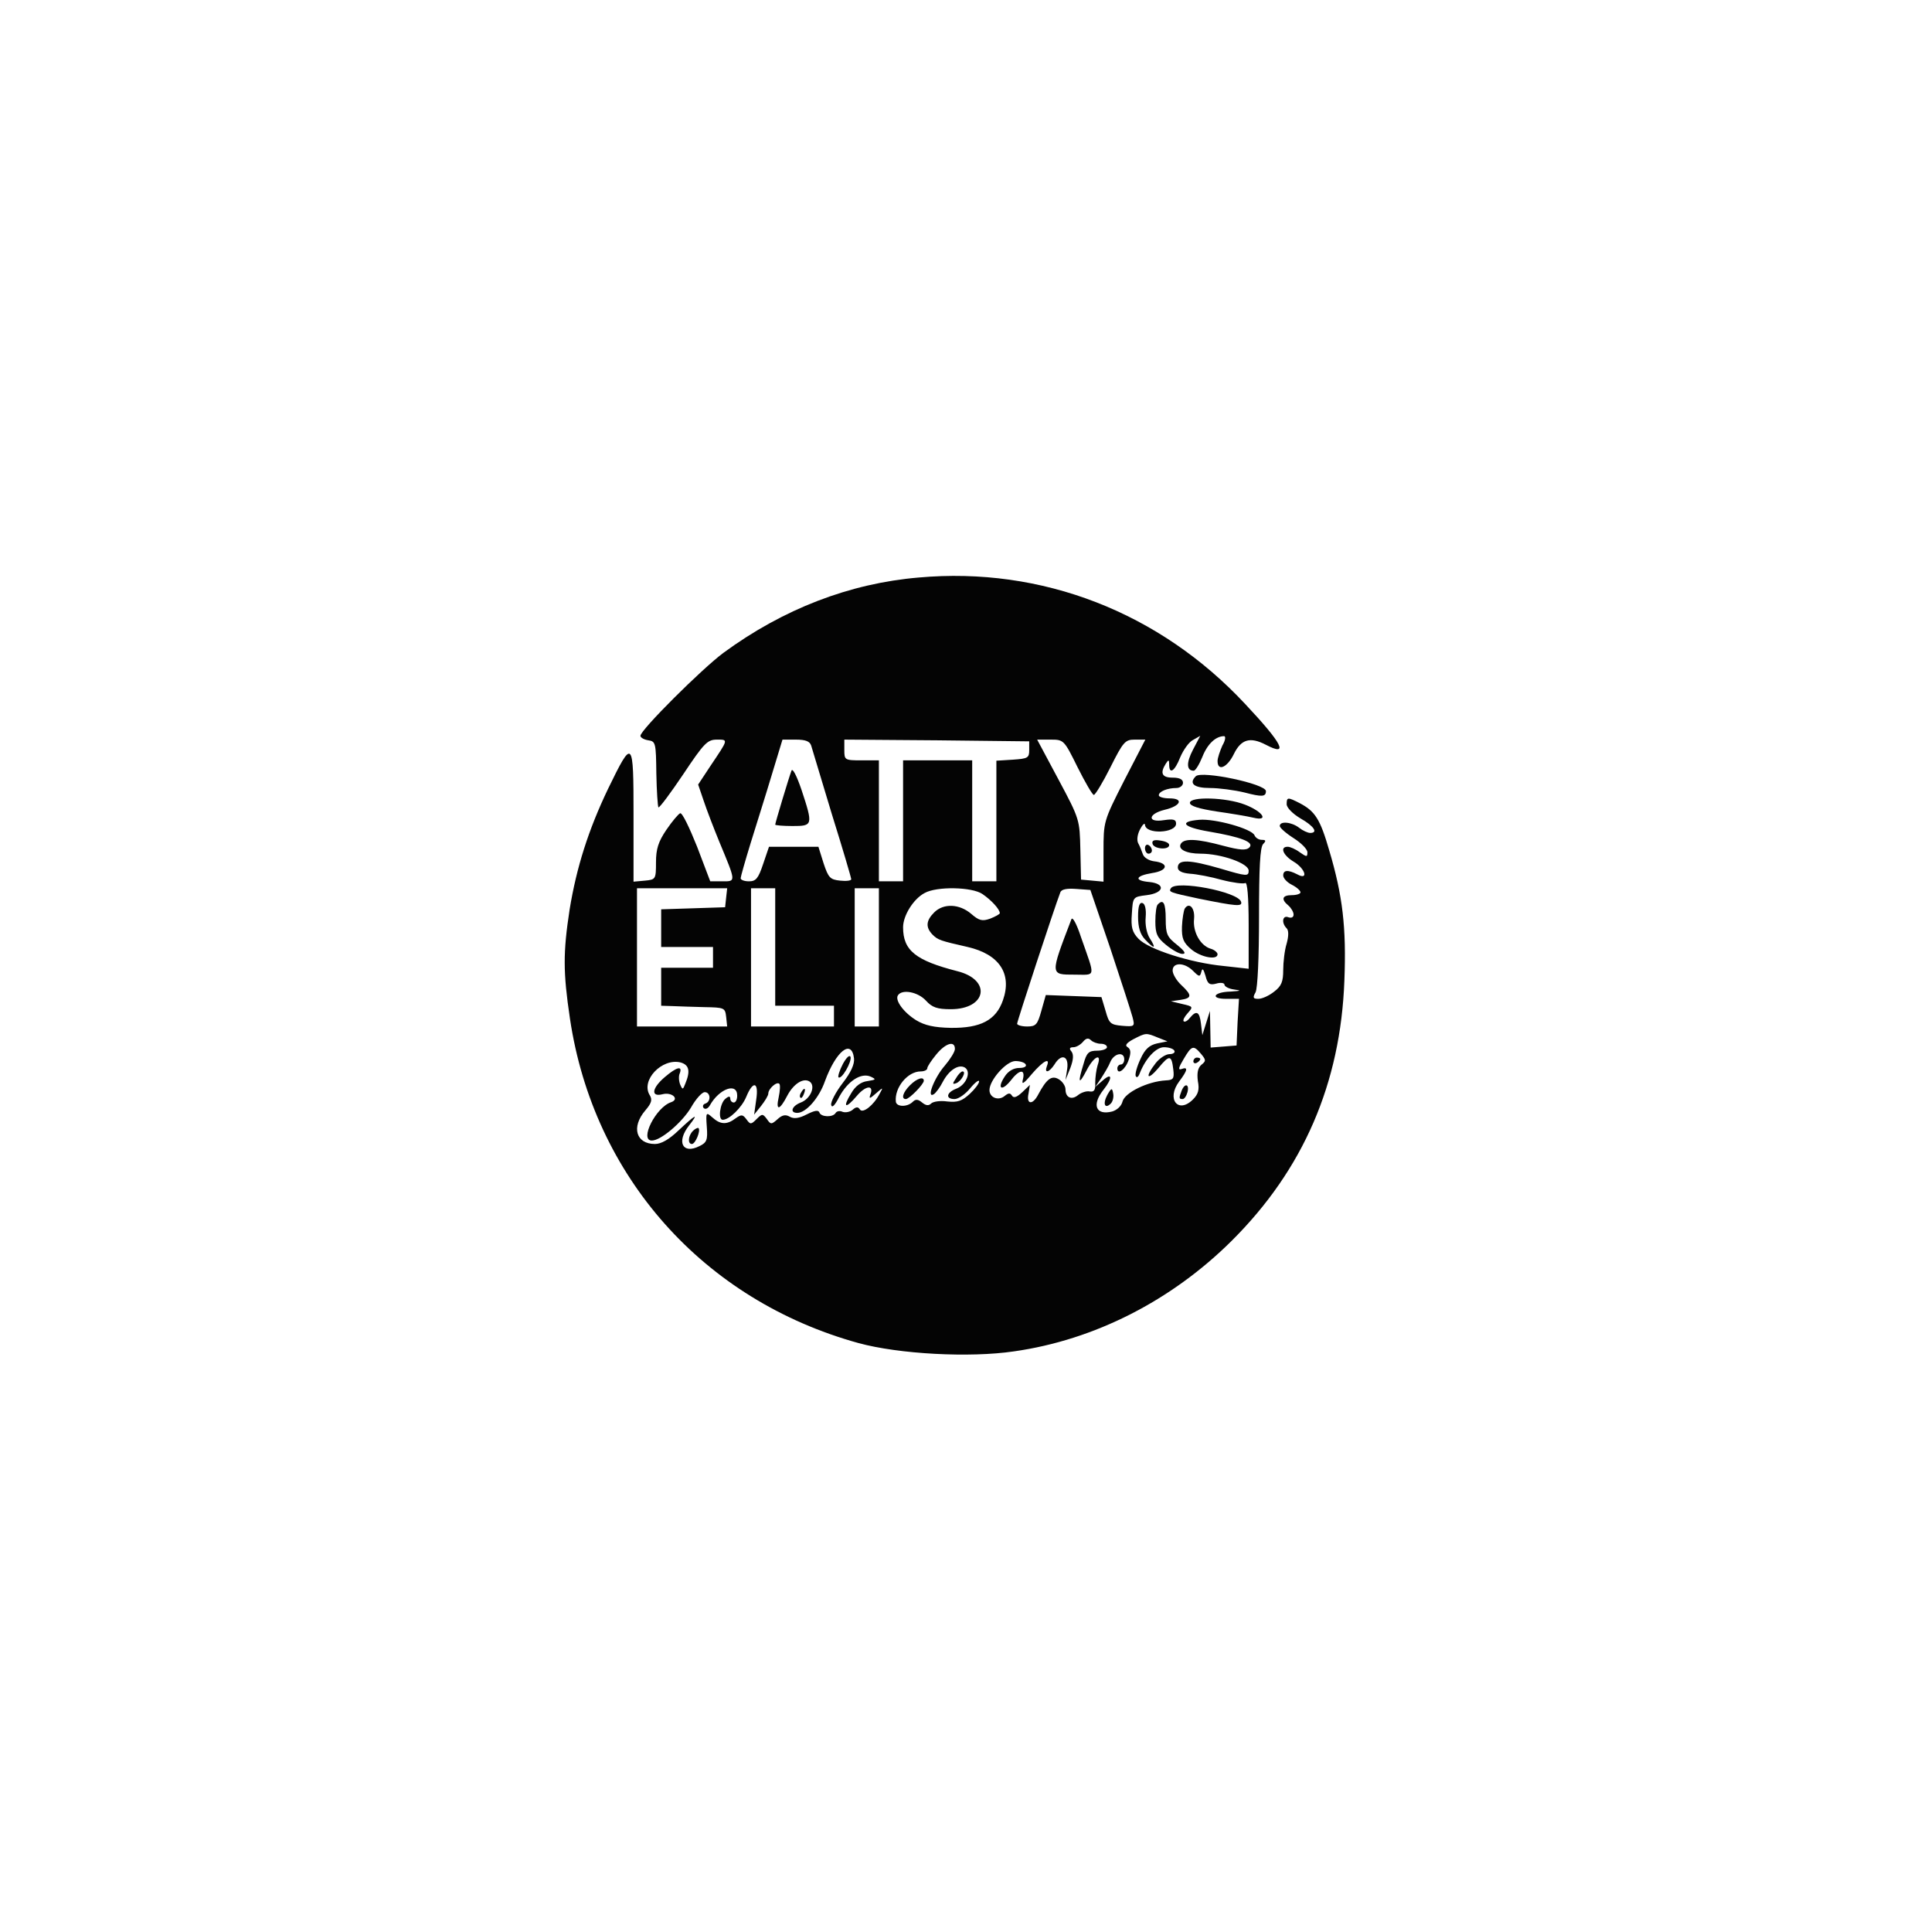
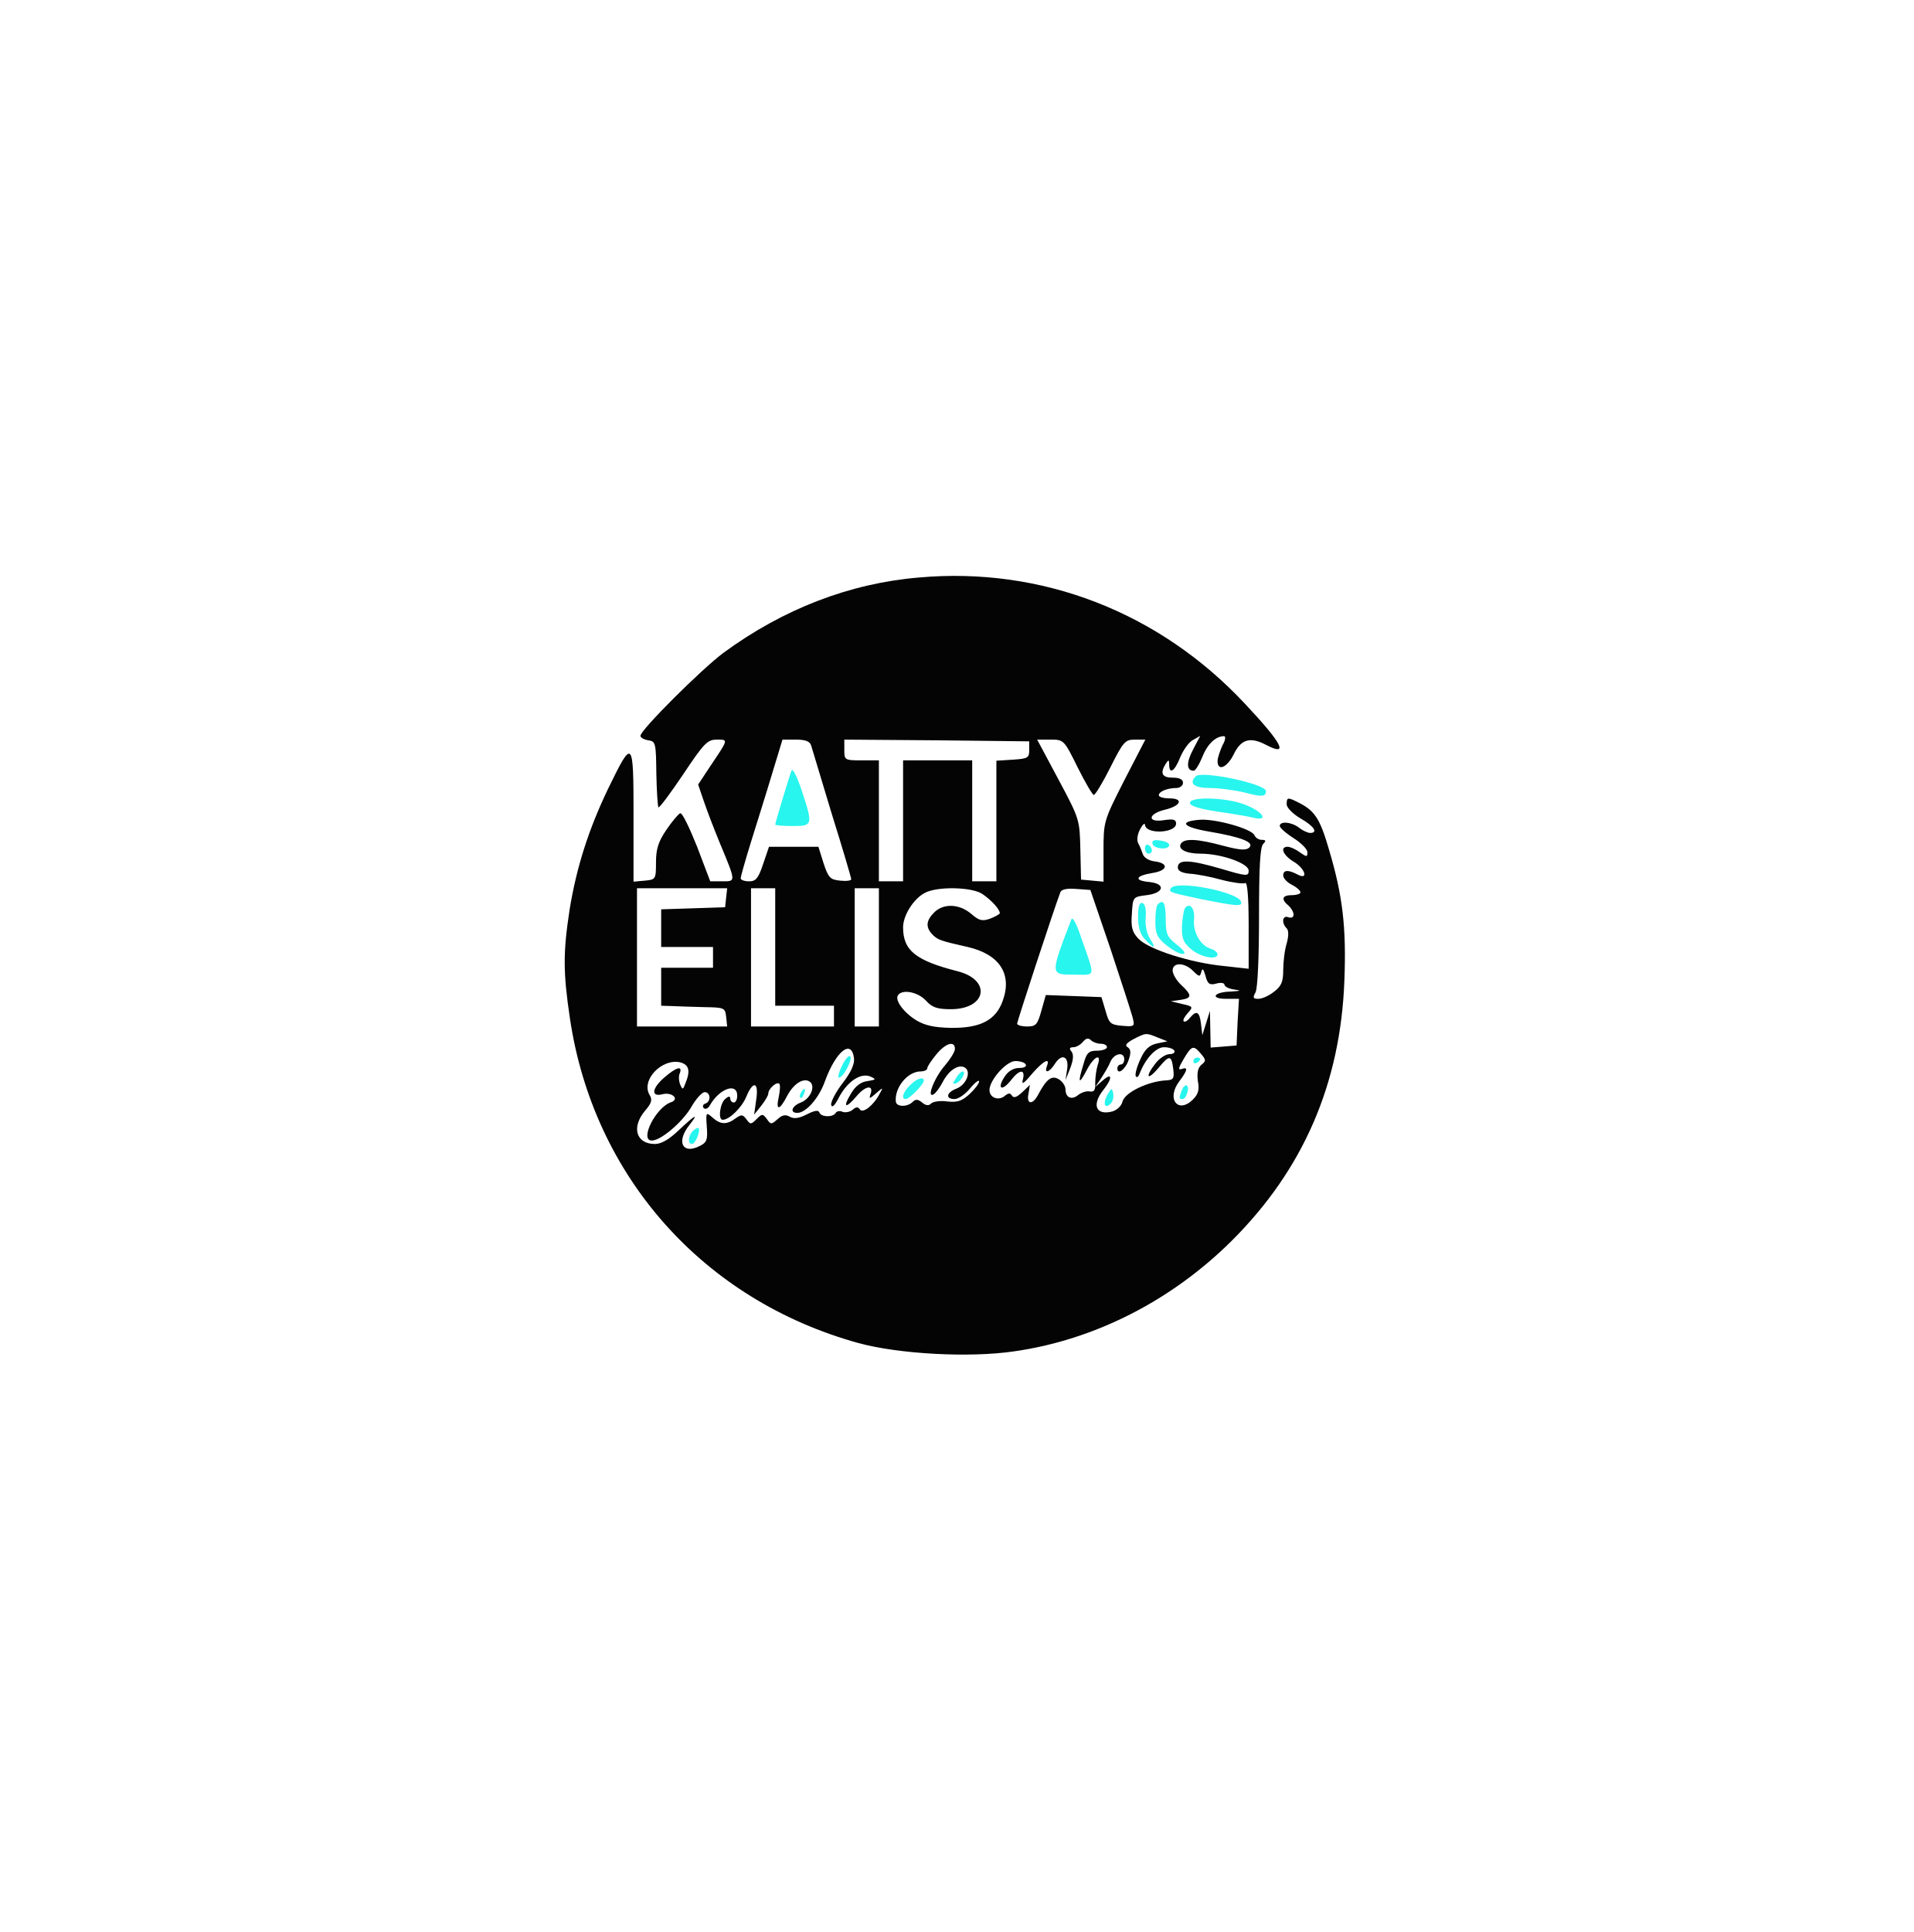
<svg xmlns="http://www.w3.org/2000/svg" version="1.0" width="207pt" height="209pt" viewBox="0 0 447 559" preserveAspectRatio="xMidYMid meet">
-   <g transform="translate(0,559) scale(0.1,-0.1)" fill="#040404" stroke="none">
-     <path d="M2125 3919 c-200 -17 -392 -91 -565 -218 -62 -46 -240 -223 -240 -240 0 -5 10 -11 23 -13 21 -3 22 -8 23 -96 1 -51 4 -95 6 -98 3 -2 35 41 72 96 60 90 70 100 97 100 34 0 34 2 -19 -77 l-35 -53 16 -47 c9 -27 29 -79 45 -118 49 -118 49 -115 9 -115 l-35 0 -38 100 c-22 55 -43 99 -49 97 -5 -2 -23 -23 -40 -48 -23 -34 -30 -55 -30 -94 0 -49 -1 -50 -32 -53 l-33 -3 0 192 c0 222 -2 224 -74 76 -56 -117 -91 -226 -111 -349 -19 -124 -19 -181 1 -315 68 -457 386 -815 835 -939 117 -32 322 -43 450 -24 233 33 456 147 630 320 207 206 315 455 326 753 6 154 -5 246 -44 377 -26 90 -41 113 -85 136 -35 18 -38 18 -38 -3 0 -10 18 -28 40 -41 39 -22 52 -42 28 -42 -7 0 -22 7 -32 15 -22 17 -56 20 -56 5 0 -5 18 -21 40 -35 22 -14 40 -32 40 -41 0 -14 -2 -14 -22 0 -12 9 -28 16 -35 16 -24 0 -13 -25 17 -43 34 -20 44 -55 11 -37 -27 14 -41 13 -41 -3 0 -8 11 -20 25 -27 14 -7 25 -17 25 -22 0 -4 -11 -8 -25 -8 -28 0 -32 -12 -10 -30 8 -7 15 -19 15 -26 0 -8 -6 -11 -15 -8 -17 7 -21 -16 -5 -32 6 -6 6 -22 0 -44 -6 -19 -10 -54 -10 -77 0 -33 -5 -46 -26 -62 -15 -12 -35 -21 -46 -21 -15 0 -17 3 -8 19 6 12 10 101 10 218 0 142 3 202 12 211 9 9 8 12 -4 12 -9 0 -18 6 -21 13 -7 19 -115 49 -160 45 -60 -5 -48 -21 28 -34 94 -16 132 -31 117 -46 -9 -9 -27 -8 -76 5 -74 20 -112 22 -122 6 -10 -16 15 -29 57 -29 60 0 139 -28 139 -49 0 -17 -5 -17 -82 6 -90 26 -123 27 -123 3 0 -10 12 -16 35 -18 19 -1 61 -9 93 -18 31 -8 62 -12 67 -9 6 4 10 -39 10 -121 l0 -127 -72 8 c-95 9 -218 48 -247 79 -18 19 -22 33 -19 72 3 49 3 49 43 54 50 6 56 33 8 38 -46 4 -41 18 8 26 46 7 49 29 5 34 -15 2 -29 11 -32 20 -3 9 -9 24 -14 33 -4 9 -2 25 6 40 7 13 13 19 14 13 1 -29 90 -25 90 3 0 12 -8 14 -35 10 -49 -8 -47 18 2 30 47 11 56 33 14 33 -17 0 -31 4 -31 9 0 11 25 21 51 21 10 0 19 7 19 15 0 10 -10 15 -30 15 -31 0 -37 13 -20 40 8 13 10 12 10 -2 0 -30 16 -20 32 21 9 21 25 44 37 50 l21 12 -21 -40 c-20 -38 -19 -61 2 -61 5 0 16 18 25 40 15 38 39 60 63 60 5 0 4 -12 -5 -27 -7 -16 -14 -36 -14 -45 0 -31 28 -19 47 20 21 43 47 51 93 27 67 -35 49 2 -60 118 -248 266 -589 398 -945 366z m-311 -486 c3 -10 30 -99 60 -199 31 -99 56 -184 56 -188 0 -4 -14 -6 -32 -4 -29 3 -34 8 -48 50 l-15 48 -72 0 -71 0 -17 -50 c-14 -42 -21 -50 -41 -50 -13 0 -24 4 -24 9 0 4 13 50 29 102 16 52 44 140 61 197 l31 102 39 0 c28 0 40 -5 44 -17z m631 -13 c0 -23 -4 -25 -47 -28 l-48 -3 0 -175 0 -174 -35 0 -35 0 0 175 0 175 -100 0 -100 0 0 -175 0 -175 -35 0 -35 0 0 175 0 175 -50 0 c-49 0 -50 1 -50 30 l0 30 268 -2 267 -3 0 -25z m140 -50 c22 -44 43 -80 47 -80 4 0 26 36 48 80 37 74 43 80 70 80 l31 0 -61 -118 c-60 -118 -60 -119 -60 -206 l0 -87 -32 3 -33 3 -2 87 c-2 86 -2 88 -63 202 l-62 116 39 0 c38 0 39 -1 78 -80z m-1017 -377 l-3 -28 -92 -3 -93 -3 0 -54 0 -55 75 0 75 0 0 -30 0 -30 -75 0 -75 0 0 -55 0 -55 33 -1 c17 -1 59 -2 92 -3 58 -1 60 -2 63 -28 l3 -28 -130 0 -131 0 0 200 0 200 131 0 130 0 -3 -27z m142 -143 l0 -170 85 0 85 0 0 -30 0 -30 -120 0 -120 0 0 200 0 200 35 0 35 0 0 -170z m300 -30 l0 -200 -35 0 -35 0 0 200 0 200 35 0 35 0 0 -200z m300 183 c26 -18 49 -43 50 -55 0 -3 -13 -10 -28 -16 -23 -8 -32 -6 -55 14 -34 29 -80 31 -107 4 -24 -24 -25 -43 -5 -64 16 -16 23 -18 102 -36 91 -21 129 -77 102 -154 -20 -58 -65 -81 -151 -80 -48 1 -75 7 -100 22 -37 23 -62 58 -53 72 12 19 58 10 81 -15 18 -20 33 -25 72 -25 104 0 119 85 19 110 -121 31 -157 60 -157 127 0 34 30 82 62 99 35 20 138 18 168 -3z m370 -158 c31 -93 60 -183 64 -198 7 -27 6 -28 -30 -25 -34 3 -38 7 -48 43 l-12 40 -80 3 -81 3 -13 -46 c-11 -40 -16 -45 -41 -45 -16 0 -29 4 -29 8 0 7 108 336 125 380 3 9 19 12 46 10 l41 -3 58 -170z m239 -64 c18 -18 20 -18 24 -3 3 12 6 9 12 -11 6 -24 12 -28 31 -23 13 4 24 2 24 -3 0 -5 12 -12 28 -14 22 -3 20 -4 -10 -6 -49 -1 -61 -21 -13 -21 l37 0 -4 -67 -3 -68 -37 -3 -38 -3 -1 53 -1 53 -11 -35 -11 -35 -4 33 c-4 35 -13 40 -32 17 -7 -9 -15 -13 -18 -10 -3 3 2 13 12 24 16 18 15 19 -16 26 l-33 8 28 4 c33 5 34 13 2 43 -14 13 -25 32 -25 42 0 24 34 24 59 -1z m-102 -193 l28 -11 -30 -6 c-22 -5 -35 -16 -48 -45 -10 -21 -16 -43 -14 -49 3 -7 8 -3 12 8 17 43 47 75 70 75 13 0 27 -4 30 -10 3 -5 -3 -10 -14 -10 -11 0 -29 -12 -40 -26 -32 -41 -25 -53 8 -14 32 39 38 38 43 -5 3 -26 0 -30 -22 -31 -52 -3 -118 -35 -125 -61 -3 -13 -16 -25 -30 -29 -47 -12 -60 19 -25 63 27 34 25 51 -2 27 l-22 -19 17 25 c9 14 22 35 27 48 11 25 40 30 40 7 0 -8 -4 -15 -10 -15 -5 0 -10 -5 -10 -11 0 -21 24 -3 33 25 7 20 6 30 -3 36 -9 5 -4 12 16 23 37 19 37 19 71 5z m-165 -18 c10 0 18 -4 18 -10 0 -5 -13 -10 -28 -10 -25 0 -31 -6 -40 -39 -17 -55 -14 -62 9 -18 21 41 45 52 32 15 -4 -13 -7 -36 -7 -51 1 -21 -3 -27 -16 -25 -9 2 -24 -3 -33 -10 -19 -16 -37 -8 -37 16 0 10 -9 23 -19 29 -21 13 -36 1 -60 -44 -16 -31 -35 -29 -28 3 l4 25 -22 -21 c-16 -15 -25 -18 -30 -10 -5 8 -10 8 -21 -1 -18 -15 -44 -5 -44 17 0 29 49 84 75 84 13 0 27 -4 30 -10 3 -6 -5 -10 -19 -10 -16 0 -32 -9 -42 -25 -23 -35 -9 -44 17 -12 25 33 43 35 36 5 -5 -18 1 -15 26 15 33 38 54 49 43 22 -8 -22 7 -18 22 5 20 33 42 25 37 -12 l-5 -33 14 35 c9 24 10 39 3 48 -7 8 -5 12 6 12 8 0 20 7 27 15 9 11 16 13 24 5 5 -5 18 -10 28 -10z m-422 -15 c0 -8 -13 -29 -29 -48 -30 -34 -55 -97 -32 -83 6 4 18 20 26 36 18 34 46 52 64 41 19 -12 4 -50 -25 -61 -29 -11 -32 -30 -5 -30 11 0 31 14 45 31 14 17 26 26 26 20 0 -6 -12 -22 -27 -36 -23 -21 -35 -25 -65 -22 -20 3 -41 0 -47 -6 -7 -7 -15 -6 -26 3 -12 10 -19 10 -27 2 -16 -16 -48 -15 -49 1 -4 40 34 87 72 87 10 0 19 4 19 9 0 5 12 23 26 40 27 33 54 41 54 16z m-292 -27 c2 -17 -9 -41 -33 -72 -20 -26 -35 -55 -33 -63 2 -10 11 -1 23 23 25 46 63 71 91 59 17 -8 16 -9 -9 -13 -18 -2 -35 -14 -47 -35 -26 -42 -17 -47 16 -8 26 31 51 33 39 3 -4 -12 -1 -11 16 4 22 19 22 19 11 -1 -17 -33 -49 -58 -57 -45 -5 8 -11 8 -21 -1 -7 -6 -20 -9 -29 -6 -8 4 -17 2 -20 -3 -8 -14 -43 -12 -47 1 -3 8 -14 6 -36 -5 -23 -12 -38 -14 -50 -7 -12 7 -22 5 -35 -7 -18 -16 -20 -16 -31 0 -12 16 -14 16 -30 0 -16 -16 -18 -16 -29 -1 -11 15 -15 15 -32 3 -25 -19 -44 -18 -67 3 -18 16 -19 15 -16 -27 3 -38 0 -46 -21 -56 -49 -25 -68 12 -30 60 29 37 19 32 -30 -14 -28 -27 -51 -40 -69 -40 -55 0 -69 49 -28 97 18 21 21 31 13 44 -27 43 35 108 89 95 25 -7 29 -25 14 -61 -7 -18 -8 -19 -15 -3 -4 10 -5 25 -1 33 8 22 -9 18 -43 -11 -38 -32 -42 -59 -7 -50 27 7 50 -14 25 -23 -44 -14 -93 -111 -56 -111 26 0 87 52 113 95 14 25 32 45 40 45 17 0 19 -27 2 -33 -7 -2 -9 -8 -5 -13 5 -5 13 -1 18 8 27 48 79 67 79 28 0 -11 -4 -20 -10 -20 -5 0 -10 5 -10 11 0 8 -5 8 -15 -1 -15 -13 -21 -60 -7 -60 19 0 55 35 68 66 20 49 37 44 29 -8 l-6 -43 20 25 c11 14 21 30 21 36 0 14 25 36 32 28 3 -3 2 -20 -2 -39 -9 -40 3 -38 25 5 18 34 46 52 64 41 19 -12 4 -50 -25 -61 -26 -10 -33 -30 -10 -30 25 0 63 43 80 92 32 87 77 123 84 66z m1004 13 c15 -18 15 -21 1 -32 -10 -9 -13 -23 -10 -47 5 -25 1 -38 -14 -53 -43 -43 -78 1 -40 52 25 33 26 43 7 36 -11 -4 -9 4 6 29 23 39 28 41 50 15z" />
+   <g transform="translate(0,559) scale(0.1,-0.1)" fill="#27F5EE" stroke="none">
+     <g fill="#040404">
+       <path d="M2125 3919 c-200 -17 -392 -91 -565 -218 -62 -46 -240 -223 -240 -240 0 -5 10 -11 23 -13 21 -3 22 -8 23 -96 1 -51 4 -95 6 -98 3 -2 35 41 72 96 60 90 70 100 97 100 34 0 34 2 -19 -77 l-35 -53 16 -47 c9 -27 29 -79 45 -118 49 -118 49 -115 9 -115 l-35 0 -38 100 c-22 55 -43 99 -49 97 -5 -2 -23 -23 -40 -48 -23 -34 -30 -55 -30 -94 0 -49 -1 -50 -32 -53 l-33 -3 0 192 c0 222 -2 224 -74 76 -56 -117 -91 -226 -111 -349 -19 -124 -19 -181 1 -315 68 -457 386 -815 835 -939 117 -32 322 -43 450 -24 233 33 456 147 630 320 207 206 315 455 326 753 6 154 -5 246 -44 377 -26 90 -41 113 -85 136 -35 18 -38 18 -38 -3 0 -10 18 -28 40 -41 39 -22 52 -42 28 -42 -7 0 -22 7 -32 15 -22 17 -56 20 -56 5 0 -5 18 -21 40 -35 22 -14 40 -32 40 -41 0 -14 -2 -14 -22 0 -12 9 -28 16 -35 16 -24 0 -13 -25 17 -43 34 -20 44 -55 11 -37 -27 14 -41 13 -41 -3 0 -8 11 -20 25 -27 14 -7 25 -17 25 -22 0 -4 -11 -8 -25 -8 -28 0 -32 -12 -10 -30 8 -7 15 -19 15 -26 0 -8 -6 -11 -15 -8 -17 7 -21 -16 -5 -32 6 -6 6 -22 0 -44 -6 -19 -10 -54 -10 -77 0 -33 -5 -46 -26 -62 -15 -12 -35 -21 -46 -21 -15 0 -17 3 -8 19 6 12 10 101 10 218 0 142 3 202 12 211 9 9 8 12 -4 12 -9 0 -18 6 -21 13 -7 19 -115 49 -160 45 -60 -5 -48 -21 28 -34 94 -16 132 -31 117 -46 -9 -9 -27 -8 -76 5 -74 20 -112 22 -122 6 -10 -16 15 -29 57 -29 60 0 139 -28 139 -49 0 -17 -5 -17 -82 6 -90 26 -123 27 -123 3 0 -10 12 -16 35 -18 19 -1 61 -9 93 -18 31 -8 62 -12 67 -9 6 4 10 -39 10 -121 l0 -127 -72 8 c-95 9 -218 48 -247 79 -18 19 -22 33 -19 72 3 49 3 49 43 54 50 6 56 33 8 38 -46 4 -41 18 8 26 46 7 49 29 5 34 -15 2 -29 11 -32 20 -3 9 -9 24 -14 33 -4 9 -2 25 6 40 7 13 13 19 14 13 1 -29 90 -25 90 3 0 12 -8 14 -35 10 -49 -8 -47 18 2 30 47 11 56 33 14 33 -17 0 -31 4 -31 9 0 11 25 21 51 21 10 0 19 7 19 15 0 10 -10 15 -30 15 -31 0 -37 13 -20 40 8 13 10 12 10 -2 0 -30 16 -20 32 21 9 21 25 44 37 50 l21 12 -21 -40 c-20 -38 -19 -61 2 -61 5 0 16 18 25 40 15 38 39 60 63 60 5 0 4 -12 -5 -27 -7 -16 -14 -36 -14 -45 0 -31 28 -19 47 20 21 43 47 51 93 27 67 -35 49 2 -60 118 -248 266 -589 398 -945 366z m-311 -486 c3 -10 30 -99 60 -199 31 -99 56 -184 56 -188 0 -4 -14 -6 -32 -4 -29 3 -34 8 -48 50 l-15 48 -72 0 -71 0 -17 -50 c-14 -42 -21 -50 -41 -50 -13 0 -24 4 -24 9 0 4 13 50 29 102 16 52 44 140 61 197 l31 102 39 0 c28 0 40 -5 44 -17z m631 -13 c0 -23 -4 -25 -47 -28 l-48 -3 0 -175 0 -174 -35 0 -35 0 0 175 0 175 -100 0 -100 0 0 -175 0 -175 -35 0 -35 0 0 175 0 175 -50 0 c-49 0 -50 1 -50 30 l0 30 268 -2 267 -3 0 -25z m140 -50 c22 -44 43 -80 47 -80 4 0 26 36 48 80 37 74 43 80 70 80 l31 0 -61 -118 c-60 -118 -60 -119 -60 -206 l0 -87 -32 3 -33 3 -2 87 c-2 86 -2 88 -63 202 l-62 116 39 0 c38 0 39 -1 78 -80z m-1017 -377 l-3 -28 -92 -3 -93 -3 0 -54 0 -55 75 0 75 0 0 -30 0 -30 -75 0 -75 0 0 -55 0 -55 33 -1 c17 -1 59 -2 92 -3 58 -1 60 -2 63 -28 l3 -28 -130 0 -131 0 0 200 0 200 131 0 130 0 -3 -27z m142 -143 l0 -170 85 0 85 0 0 -30 0 -30 -120 0 -120 0 0 200 0 200 35 0 35 0 0 -170z m300 -30 l0 -200 -35 0 -35 0 0 200 0 200 35 0 35 0 0 -200z m300 183 c26 -18 49 -43 50 -55 0 -3 -13 -10 -28 -16 -23 -8 -32 -6 -55 14 -34 29 -80 31 -107 4 -24 -24 -25 -43 -5 -64 16 -16 23 -18 102 -36 91 -21 129 -77 102 -154 -20 -58 -65 -81 -151 -80 -48 1 -75 7 -100 22 -37 23 -62 58 -53 72 12 19 58 10 81 -15 18 -20 33 -25 72 -25 104 0 119 85 19 110 -121 31 -157 60 -157 127 0 34 30 82 62 99 35 20 138 18 168 -3z m370 -158 c31 -93 60 -183 64 -198 7 -27 6 -28 -30 -25 -34 3 -38 7 -48 43 l-12 40 -80 3 -81 3 -13 -46 c-11 -40 -16 -45 -41 -45 -16 0 -29 4 -29 8 0 7 108 336 125 380 3 9 19 12 46 10 l41 -3 58 -170z m239 -64 c18 -18 20 -18 24 -3 3 12 6 9 12 -11 6 -24 12 -28 31 -23 13 4 24 2 24 -3 0 -5 12 -12 28 -14 22 -3 20 -4 -10 -6 -49 -1 -61 -21 -13 -21 l37 0 -4 -67 -3 -68 -37 -3 -38 -3 -1 53 -1 53 -11 -35 -11 -35 -4 33 c-4 35 -13 40 -32 17 -7 -9 -15 -13 -18 -10 -3 3 2 13 12 24 16 18 15 19 -16 26 l-33 8 28 4 c33 5 34 13 2 43 -14 13 -25 32 -25 42 0 24 34 24 59 -1z m-102 -193 l28 -11 -30 -6 c-22 -5 -35 -16 -48 -45 -10 -21 -16 -43 -14 -49 3 -7 8 -3 12 8 17 43 47 75 70 75 13 0 27 -4 30 -10 3 -5 -3 -10 -14 -10 -11 0 -29 -12 -40 -26 -32 -41 -25 -53 8 -14 32 39 38 38 43 -5 3 -26 0 -30 -22 -31 -52 -3 -118 -35 -125 -61 -3 -13 -16 -25 -30 -29 -47 -12 -60 19 -25 63 27 34 25 51 -2 27 l-22 -19 17 25 c9 14 22 35 27 48 11 25 40 30 40 7 0 -8 -4 -15 -10 -15 -5 0 -10 -5 -10 -11 0 -21 24 -3 33 25 7 20 6 30 -3 36 -9 5 -4 12 16 23 37 19 37 19 71 5z m-165 -18 c10 0 18 -4 18 -10 0 -5 -13 -10 -28 -10 -25 0 -31 -6 -40 -39 -17 -55 -14 -62 9 -18 21 41 45 52 32 15 -4 -13 -7 -36 -7 -51 1 -21 -3 -27 -16 -25 -9 2 -24 -3 -33 -10 -19 -16 -37 -8 -37 16 0 10 -9 23 -19 29 -21 13 -36 1 -60 -44 -16 -31 -35 -29 -28 3 l4 25 -22 -21 c-16 -15 -25 -18 -30 -10 -5 8 -10 8 -21 -1 -18 -15 -44 -5 -44 17 0 29 49 84 75 84 13 0 27 -4 30 -10 3 -6 -5 -10 -19 -10 -16 0 -32 -9 -42 -25 -23 -35 -9 -44 17 -12 25 33 43 35 36 5 -5 -18 1 -15 26 15 33 38 54 49 43 22 -8 -22 7 -18 22 5 20 33 42 25 37 -12 l-5 -33 14 35 c9 24 10 39 3 48 -7 8 -5 12 6 12 8 0 20 7 27 15 9 11 16 13 24 5 5 -5 18 -10 28 -10z m-422 -15 c0 -8 -13 -29 -29 -48 -30 -34 -55 -97 -32 -83 6 4 18 20 26 36 18 34 46 52 64 41 19 -12 4 -50 -25 -61 -29 -11 -32 -30 -5 -30 11 0 31 14 45 31 14 17 26 26 26 20 0 -6 -12 -22 -27 -36 -23 -21 -35 -25 -65 -22 -20 3 -41 0 -47 -6 -7 -7 -15 -6 -26 3 -12 10 -19 10 -27 2 -16 -16 -48 -15 -49 1 -4 40 34 87 72 87 10 0 19 4 19 9 0 5 12 23 26 40 27 33 54 41 54 16z m-292 -27 c2 -17 -9 -41 -33 -72 -20 -26 -35 -55 -33 -63 2 -10 11 -1 23 23 25 46 63 71 91 59 17 -8 16 -9 -9 -13 -18 -2 -35 -14 -47 -35 -26 -42 -17 -47 16 -8 26 31 51 33 39 3 -4 -12 -1 -11 16 4 22 19 22 19 11 -1 -17 -33 -49 -58 -57 -45 -5 8 -11 8 -21 -1 -7 -6 -20 -9 -29 -6 -8 4 -17 2 -20 -3 -8 -14 -43 -12 -47 1 -3 8 -14 6 -36 -5 -23 -12 -38 -14 -50 -7 -12 7 -22 5 -35 -7 -18 -16 -20 -16 -31 0 -12 16 -14 16 -30 0 -16 -16 -18 -16 -29 -1 -11 15 -15 15 -32 3 -25 -19 -44 -18 -67 3 -18 16 -19 15 -16 -27 3 -38 0 -46 -21 -56 -49 -25 -68 12 -30 60 29 37 19 32 -30 -14 -28 -27 -51 -40 -69 -40 -55 0 -69 49 -28 97 18 21 21 31 13 44 -27 43 35 108 89 95 25 -7 29 -25 14 -61 -7 -18 -8 -19 -15 -3 -4 10 -5 25 -1 33 8 22 -9 18 -43 -11 -38 -32 -42 -59 -7 -50 27 7 50 -14 25 -23 -44 -14 -93 -111 -56 -111 26 0 87 52 113 95 14 25 32 45 40 45 17 0 19 -27 2 -33 -7 -2 -9 -8 -5 -13 5 -5 13 -1 18 8 27 48 79 67 79 28 0 -11 -4 -20 -10 -20 -5 0 -10 5 -10 11 0 8 -5 8 -15 -1 -15 -13 -21                         -60 -7 -60 19 0 55 35 68 66 20 49 37 44 29 -8 l-6 -43 20 25 c11 14 21 30 21                         36 0 14 25 36 32 28 3 -3 2 -20 -2 -39 -9 -40 3 -38 25 5 18 34 46 52 64 41                         19 -12 4 -50 -25 -61 -26 -10 -33 -30 -10 -30 25 0 63 43 80 92 32 87 77 123                         84 66z m1004 13 c15 -18 15 -21 1 -32 -10 -9 -13 -23 -10 -47 5 -25 1 -38 -14                         -53 -43 -43 -78 1 -40 52 25 33 26 43 7 36 -11 -4 -9 4 6 29 23 39 28 41 50                         15z" />
+     </g>
    <path d="M1757 3360 c-7 -18 -47 -151 -47 -156 0 -2 23 -4 50 -4 59 0 60 2 26 105 -14 41 -26 64 -29 55z" />
    <path d="M2567 2930 c-62 -162 -62 -160 9 -160 63 0 61 -12 19 108 -13 40 -25 61 -28 52z" />
    <path d="M2671 2422 c-14 -26 -7 -42 10 -25 6 6 9 19 7 29 -3 17 -5 17 -17 -4z" />
    <path d="M2233 2470 c-11 -16 -10 -18 1 -14 15 6 30 34 18 34 -4 0 -13 -9 -19 -20z" />
    <path d="M2100 2450 c-21 -21 -26 -40 -12 -40 10 0 52 43 52 53 0 13 -20 7 -40 -13z" />
    <path d="M1906 2512 c-10 -19 -15 -36 -13 -39 9 -8 39 45 35 59 -3 7 -12 -2 -22 -20z" />
    <path d="M1785 2429 c-4 -6 -5 -12 -2 -15 2 -3 7 2 10 11 7 17 1 20 -8 4z" />
    <path d="M1472 2318 c-14 -14 -16 -38 -3 -38 10 0 26 39 19 46 -2 2 -10 -2 -16 -8z" />
    <path d="M2920 2519 c0 -5 5 -7 10 -4 6 3 10 8 10 11 0 2 -4 4 -10 4 -5 0 -10 -5 -10 -11z" />
    <path d="M2886 2434 c-8 -21 -8 -24 3 -24 5 0 11 9 14 20 6 24 -8 27 -17 4z" />
    <path d="M2927 3344 c-21 -21 -5 -34 41 -34 26 0 71 -6 100 -13 50 -13 62 -13 62 4 0 21 -186 60 -203 43z" />
    <path d="M2910 3267 c0 -9 26 -17 78 -25 42 -6 90 -14 106 -18 46 -11 27 18 -25 38 -54 21 -159 24 -159 5z" />
    <path d="M2802 3148 c5 -15 48 -18 48 -3 0 6 -11 11 -26 13 -18 3 -25 0 -22 -10z" />
    <path d="M2780 3136 c0 -9 5 -16 10 -16 6 0 10 4 10 9 0 6 -4 13 -10 16 -5 3 -10 -1 -10 -9z" />
    <path d="M2855 3020 c-7 -11 -4 -12 80 -30 109 -22 128 -24 123 -9 -9 29 -188 63 -203 39z" />
    <path d="M2760 2938 c0 -31 6 -51 20 -66 27 -29 34 -28 14 3 -9 14 -14 39 -12 61 2 23 -2 39 -9 41 -9 3 -13 -9 -13 -39z" />
    <path d="M2817 2973 c-4 -3 -7 -25 -7 -49 0 -35 5 -47 31 -68 17 -14 38 -26 47 -26 12 0 7 8 -15 26 -29 23 -33 31 -33 75 0 46 -7 59 -23 42z" />
    <path d="M2895 2961 c-3 -6 -7 -29 -8 -52 -1 -34 4 -46 26 -65 28 -24 77 -33 77 -15 0 5 -9 13 -20 16 -30 9 -52 49 -48 86 3 32 -14 50 -27 30z" />
  </g>
</svg>
